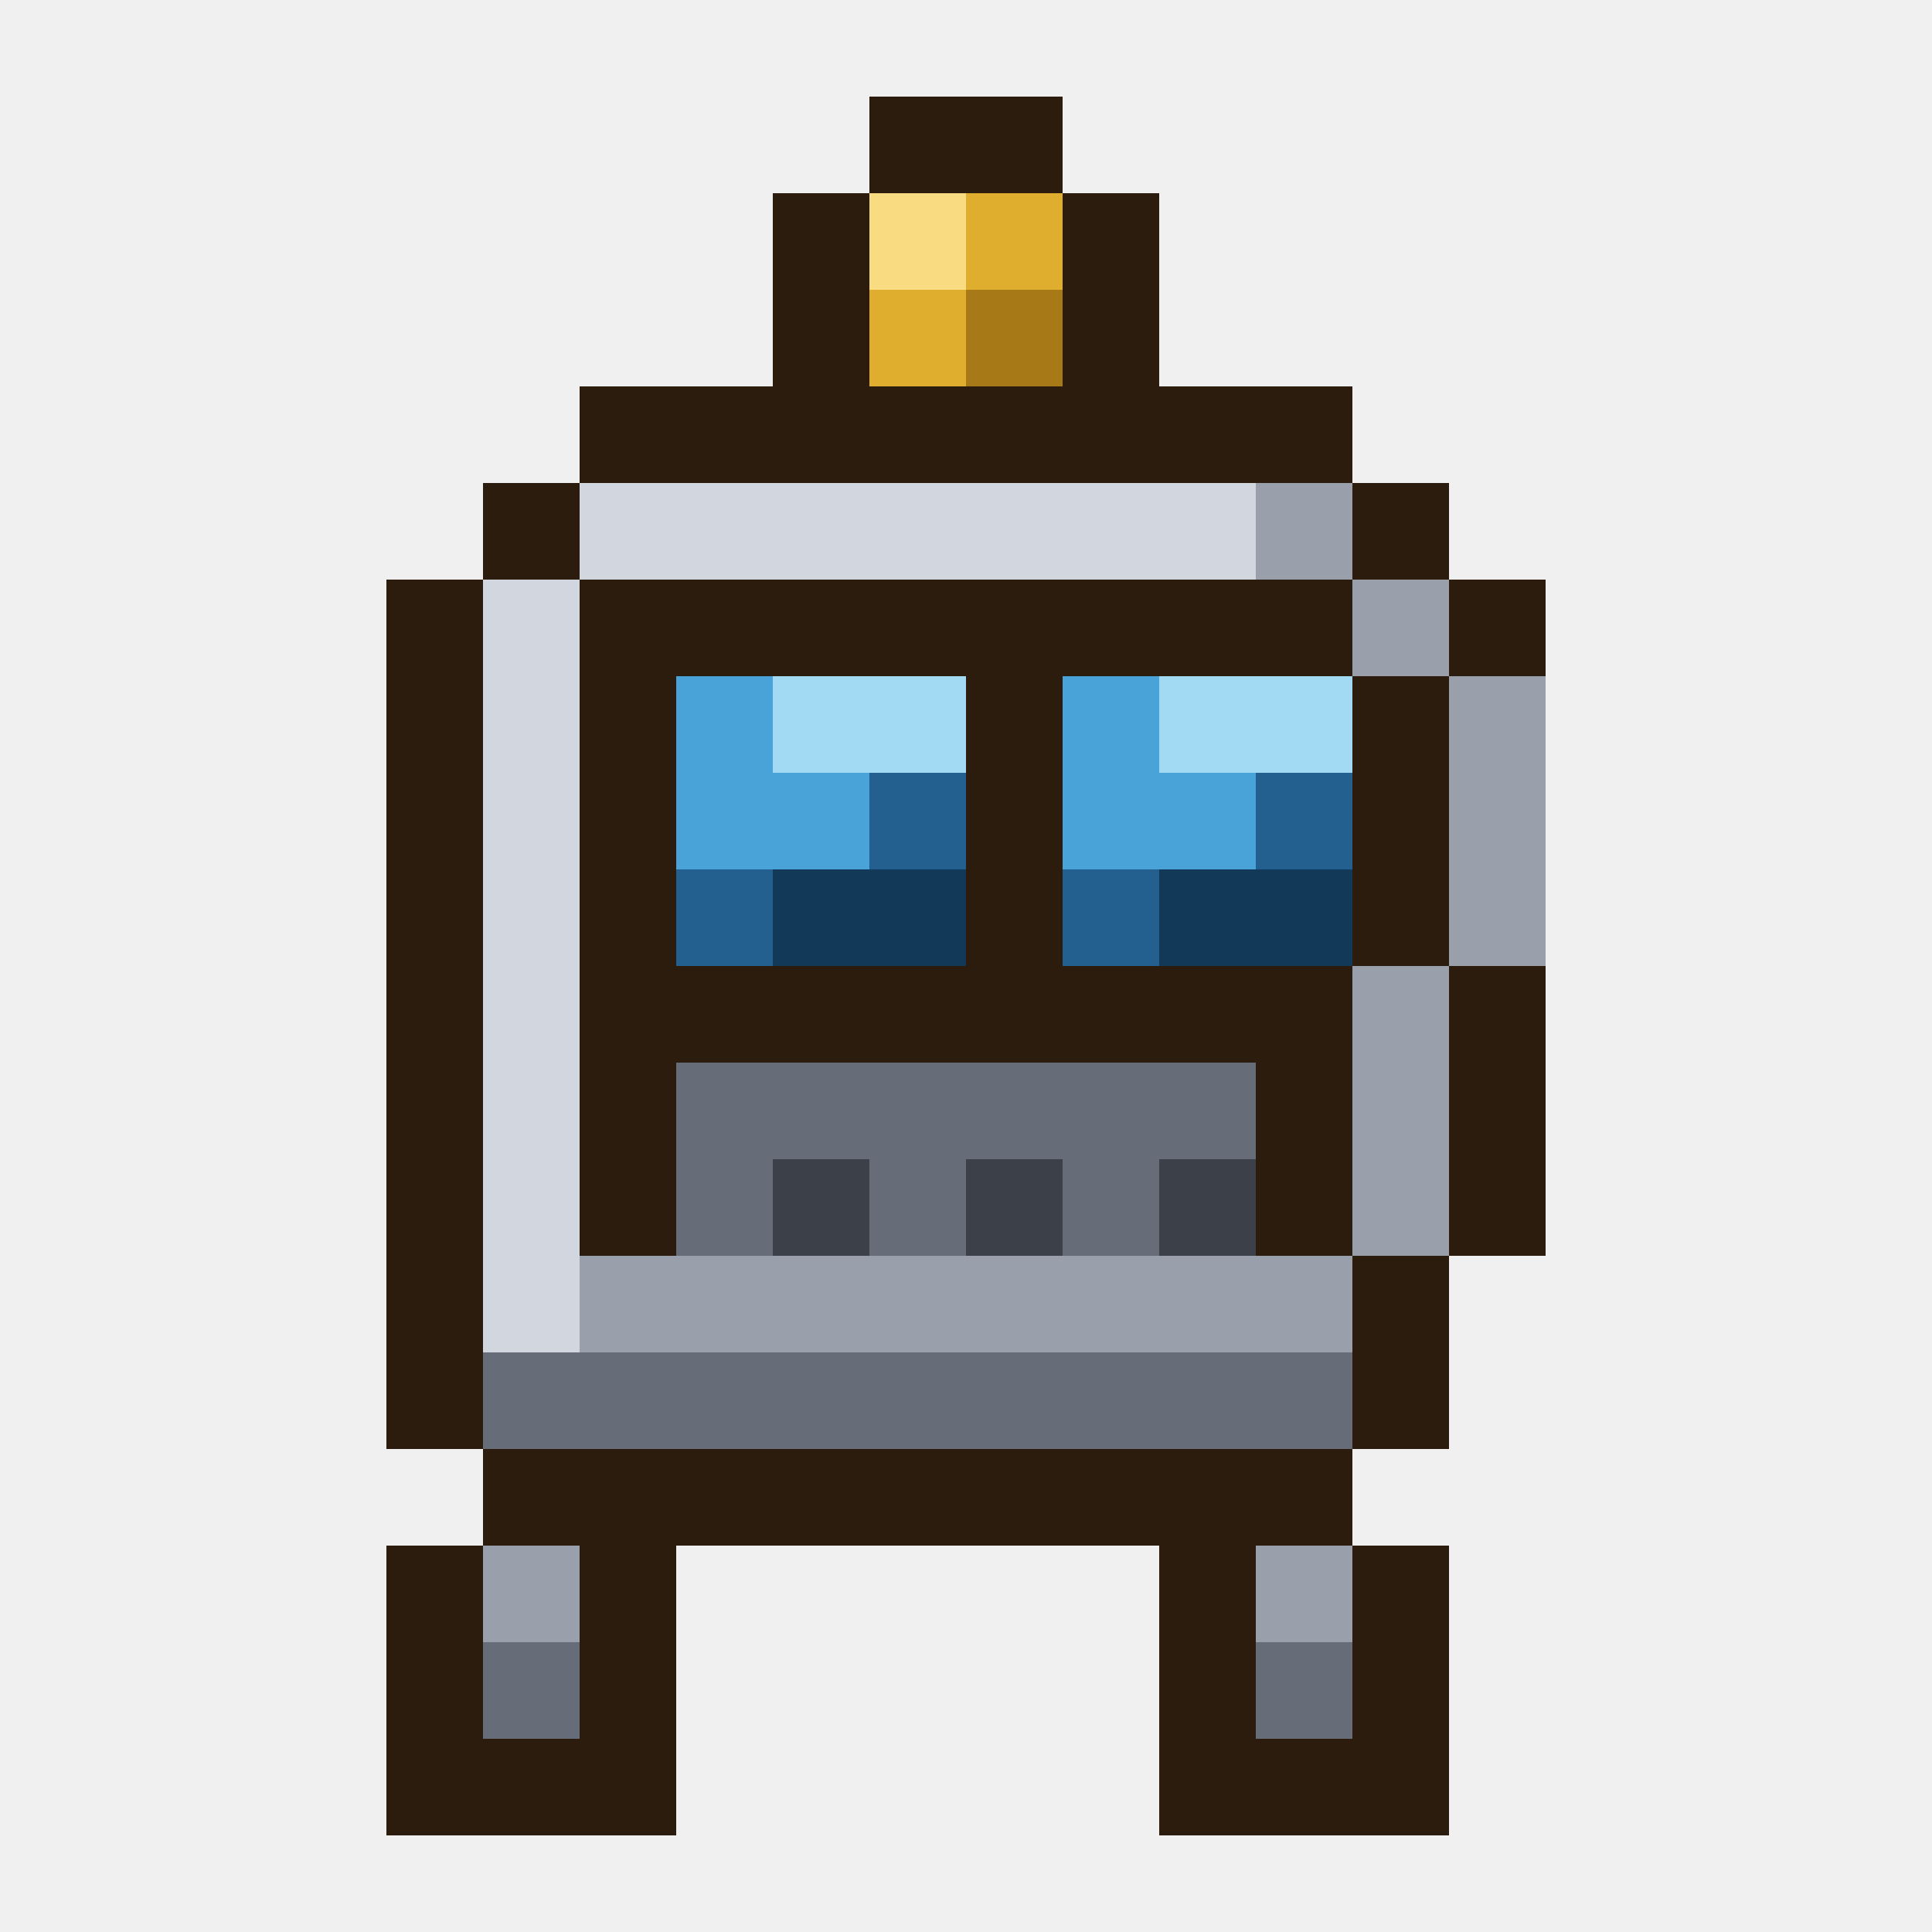
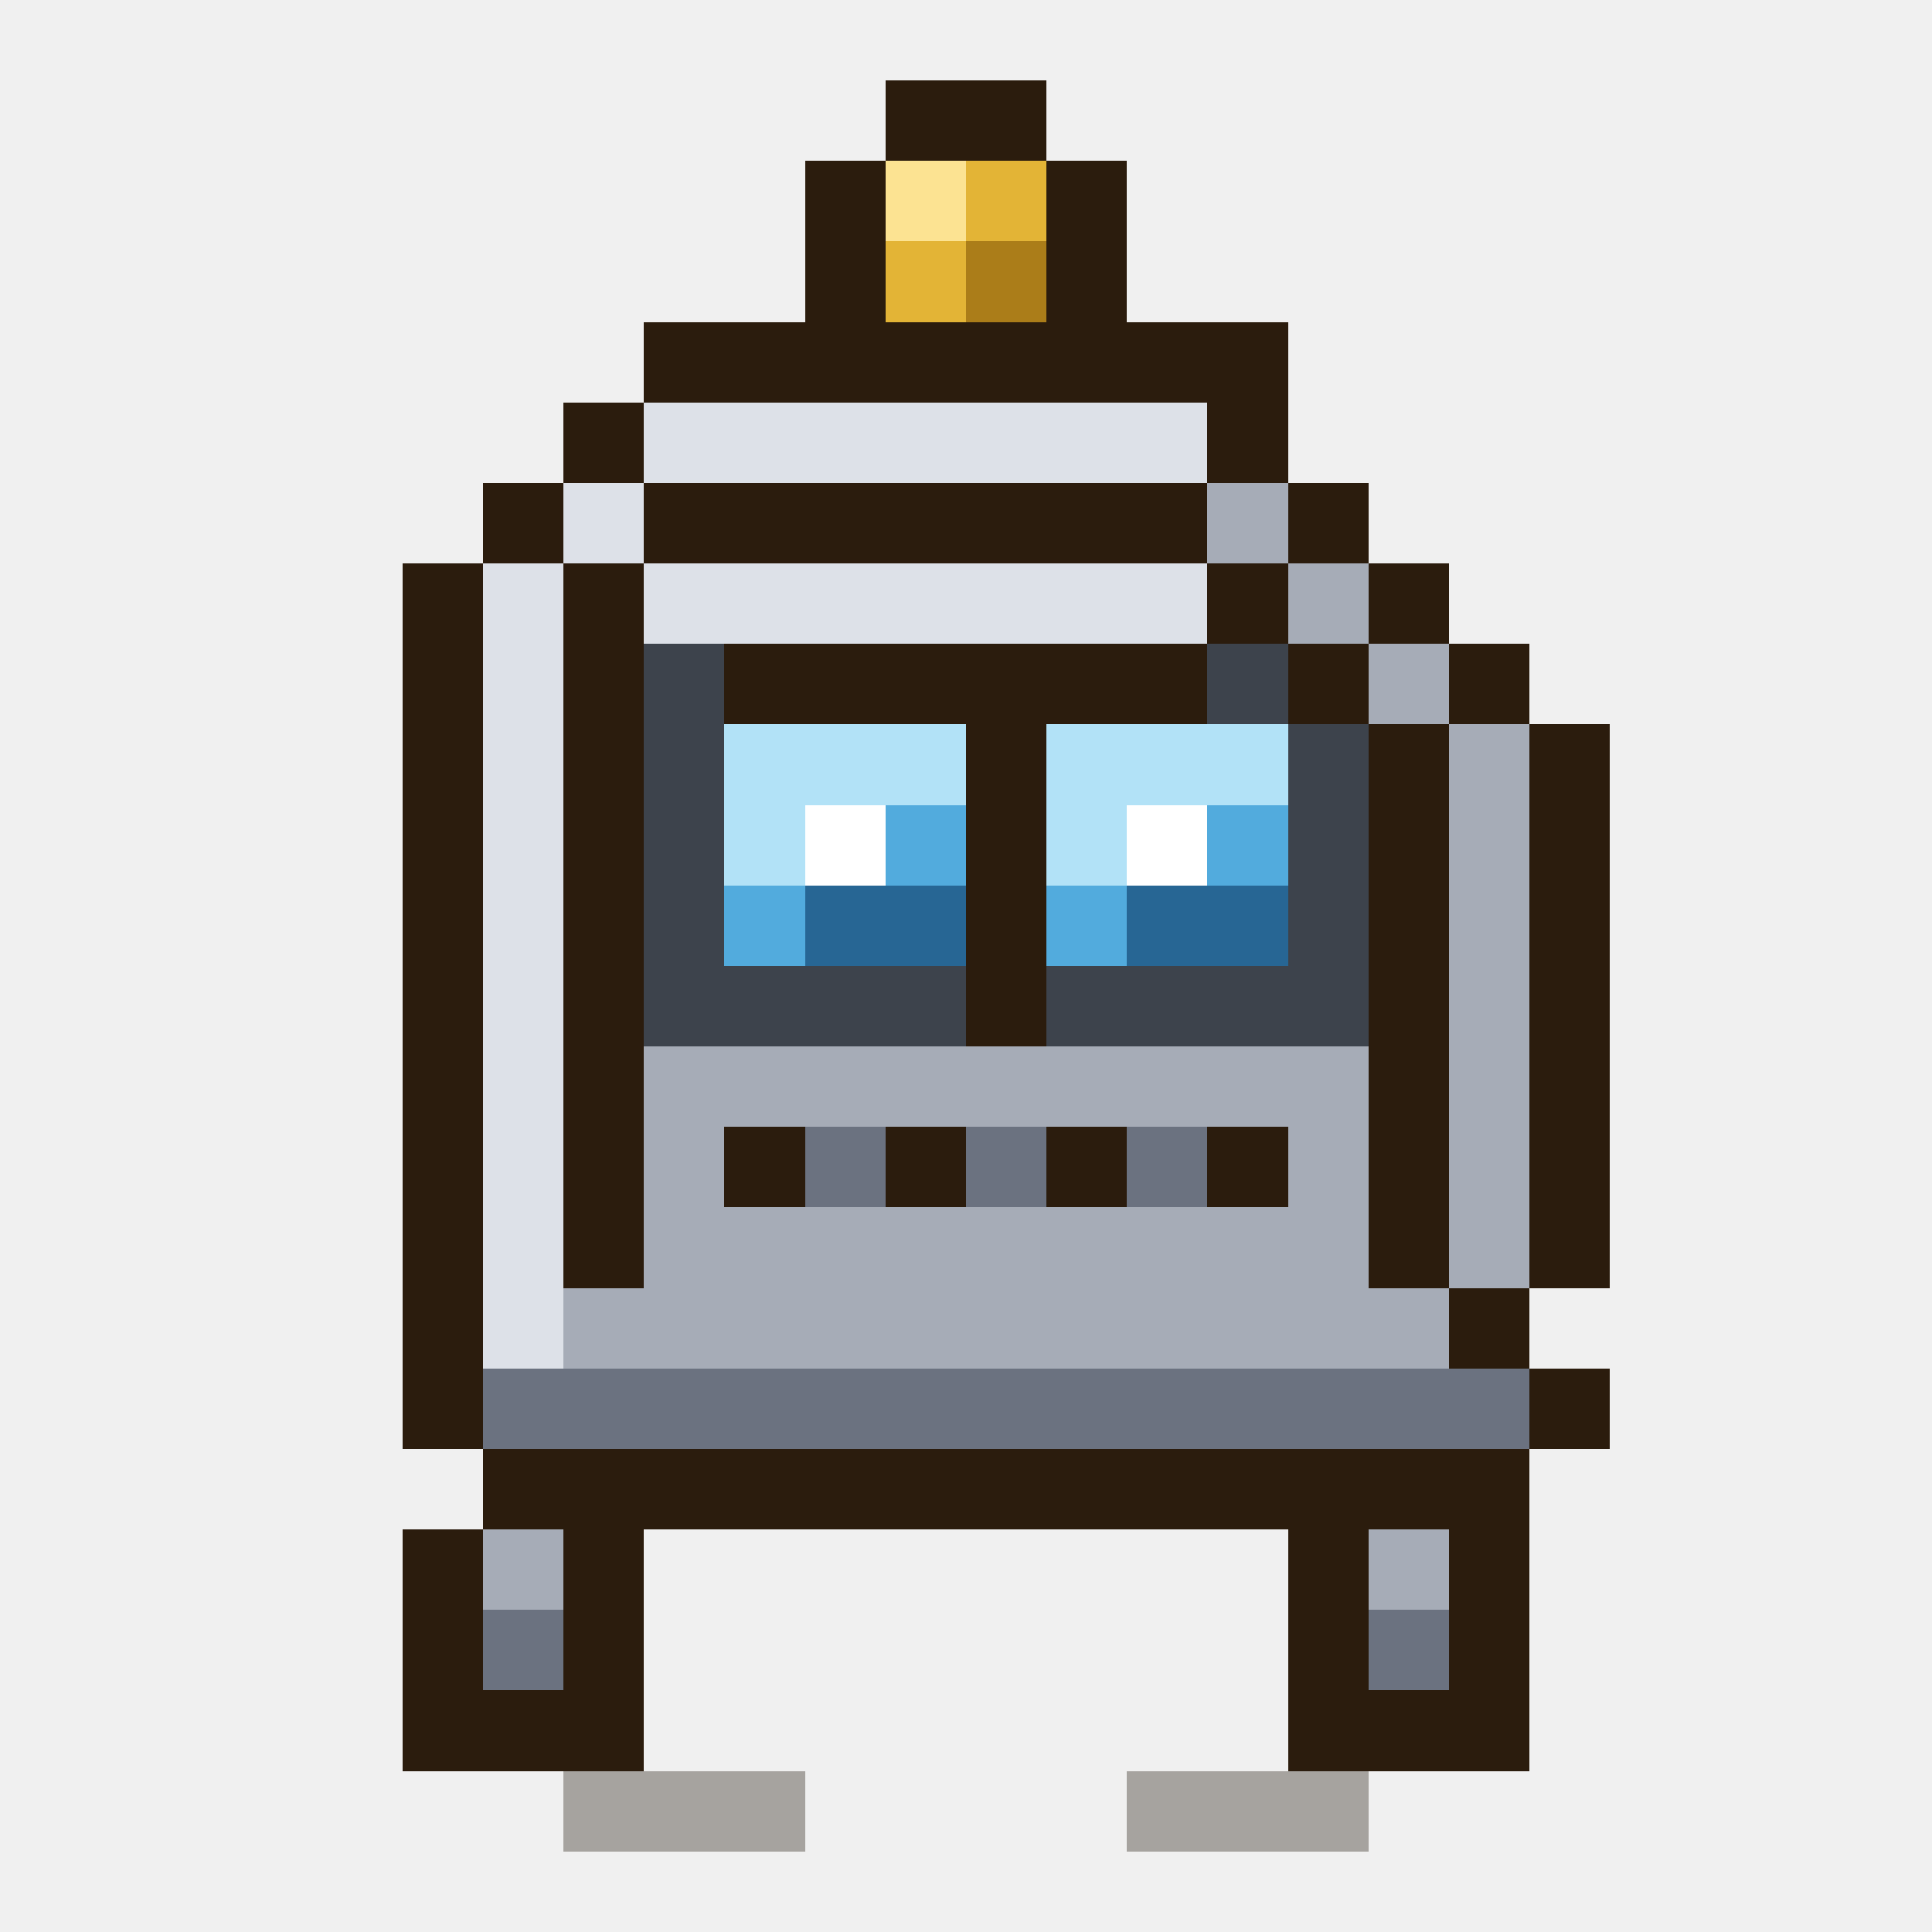
- <svg xmlns="http://www.w3.org/2000/svg" viewBox="0 0 20 20" shape-rendering="crispEdges" role="img" aria-label="bot">
-   <rect x="9" y="1" width="2" height="1" fill="#2b1c0d" />
-   <rect x="8" y="2" width="1" height="1" fill="#2b1c0d" />
-   <rect x="9" y="2" width="1" height="1" fill="#f9dc82" />
-   <rect x="10" y="2" width="1" height="1" fill="#dfae2e" />
-   <rect x="11" y="2" width="1" height="1" fill="#2b1c0d" />
-   <rect x="8" y="3" width="1" height="1" fill="#2b1c0d" />
-   <rect x="9" y="3" width="1" height="1" fill="#dfae2e" />
-   <rect x="10" y="3" width="1" height="1" fill="#a87a17" />
-   <rect x="11" y="3" width="1" height="1" fill="#2b1c0d" />
-   <rect x="6" y="4" width="8" height="1" fill="#2b1c0d" />
-   <rect x="5" y="5" width="1" height="1" fill="#2b1c0d" />
-   <rect x="6" y="5" width="7" height="1" fill="#d2d6de" />
-   <rect x="13" y="5" width="1" height="1" fill="#9aa0ab" />
-   <rect x="14" y="5" width="1" height="1" fill="#2b1c0d" />
-   <rect x="4" y="6" width="1" height="1" fill="#2b1c0d" />
-   <rect x="5" y="6" width="1" height="1" fill="#d2d6de" />
-   <rect x="6" y="6" width="8" height="1" fill="#2b1c0d" />
-   <rect x="14" y="6" width="1" height="1" fill="#9aa0ab" />
-   <rect x="15" y="6" width="1" height="1" fill="#2b1c0d" />
-   <rect x="4" y="7" width="1" height="1" fill="#2b1c0d" />
-   <rect x="5" y="7" width="1" height="1" fill="#d2d6de" />
-   <rect x="6" y="7" width="1" height="1" fill="#2b1c0d" />
-   <rect x="7" y="7" width="1" height="1" fill="#4aa3d8" />
-   <rect x="8" y="7" width="2" height="1" fill="#a3daf3" />
-   <rect x="10" y="7" width="1" height="1" fill="#2b1c0d" />
-   <rect x="11" y="7" width="1" height="1" fill="#4aa3d8" />
-   <rect x="12" y="7" width="2" height="1" fill="#a3daf3" />
-   <rect x="14" y="7" width="1" height="1" fill="#2b1c0d" />
-   <rect x="15" y="7" width="1" height="1" fill="#9aa0ab" />
-   <rect x="4" y="8" width="1" height="1" fill="#2b1c0d" />
-   <rect x="5" y="8" width="1" height="1" fill="#d2d6de" />
-   <rect x="6" y="8" width="1" height="1" fill="#2b1c0d" />
-   <rect x="7" y="8" width="2" height="1" fill="#4aa3d8" />
-   <rect x="9" y="8" width="1" height="1" fill="#24608f" />
-   <rect x="10" y="8" width="1" height="1" fill="#2b1c0d" />
-   <rect x="11" y="8" width="2" height="1" fill="#4aa3d8" />
-   <rect x="13" y="8" width="1" height="1" fill="#24608f" />
-   <rect x="14" y="8" width="1" height="1" fill="#2b1c0d" />
-   <rect x="15" y="8" width="1" height="1" fill="#9aa0ab" />
-   <rect x="4" y="9" width="1" height="1" fill="#2b1c0d" />
-   <rect x="5" y="9" width="1" height="1" fill="#d2d6de" />
-   <rect x="6" y="9" width="1" height="1" fill="#2b1c0d" />
-   <rect x="7" y="9" width="1" height="1" fill="#24608f" />
-   <rect x="8" y="9" width="2" height="1" fill="#123a58" />
-   <rect x="10" y="9" width="1" height="1" fill="#2b1c0d" />
-   <rect x="11" y="9" width="1" height="1" fill="#24608f" />
-   <rect x="12" y="9" width="2" height="1" fill="#123a58" />
-   <rect x="14" y="9" width="1" height="1" fill="#2b1c0d" />
-   <rect x="15" y="9" width="1" height="1" fill="#9aa0ab" />
-   <rect x="4" y="10" width="1" height="1" fill="#2b1c0d" />
-   <rect x="5" y="10" width="1" height="1" fill="#d2d6de" />
-   <rect x="6" y="10" width="8" height="1" fill="#2b1c0d" />
-   <rect x="14" y="10" width="1" height="1" fill="#9aa0ab" />
-   <rect x="15" y="10" width="1" height="1" fill="#2b1c0d" />
-   <rect x="4" y="11" width="1" height="1" fill="#2b1c0d" />
-   <rect x="5" y="11" width="1" height="1" fill="#d2d6de" />
-   <rect x="6" y="11" width="1" height="1" fill="#2b1c0d" />
-   <rect x="7" y="11" width="6" height="1" fill="#666c78" />
-   <rect x="13" y="11" width="1" height="1" fill="#2b1c0d" />
-   <rect x="14" y="11" width="1" height="1" fill="#9aa0ab" />
-   <rect x="15" y="11" width="1" height="1" fill="#2b1c0d" />
-   <rect x="4" y="12" width="1" height="1" fill="#2b1c0d" />
-   <rect x="5" y="12" width="1" height="1" fill="#d2d6de" />
-   <rect x="6" y="12" width="1" height="1" fill="#2b1c0d" />
-   <rect x="7" y="12" width="1" height="1" fill="#666c78" />
-   <rect x="8" y="12" width="1" height="1" fill="#3b4049" />
-   <rect x="9" y="12" width="1" height="1" fill="#666c78" />
-   <rect x="10" y="12" width="1" height="1" fill="#3b4049" />
-   <rect x="11" y="12" width="1" height="1" fill="#666c78" />
-   <rect x="12" y="12" width="1" height="1" fill="#3b4049" />
-   <rect x="13" y="12" width="1" height="1" fill="#2b1c0d" />
-   <rect x="14" y="12" width="1" height="1" fill="#9aa0ab" />
-   <rect x="15" y="12" width="1" height="1" fill="#2b1c0d" />
-   <rect x="4" y="13" width="1" height="1" fill="#2b1c0d" />
-   <rect x="5" y="13" width="1" height="1" fill="#d2d6de" />
-   <rect x="6" y="13" width="8" height="1" fill="#9aa0ab" />
-   <rect x="14" y="13" width="1" height="1" fill="#2b1c0d" />
-   <rect x="4" y="14" width="1" height="1" fill="#2b1c0d" />
-   <rect x="5" y="14" width="9" height="1" fill="#666c78" />
-   <rect x="14" y="14" width="1" height="1" fill="#2b1c0d" />
-   <rect x="5" y="15" width="9" height="1" fill="#2b1c0d" />
-   <rect x="4" y="16" width="1" height="1" fill="#2b1c0d" />
-   <rect x="5" y="16" width="1" height="1" fill="#9aa0ab" />
-   <rect x="6" y="16" width="1" height="1" fill="#2b1c0d" />
-   <rect x="12" y="16" width="1" height="1" fill="#2b1c0d" />
-   <rect x="13" y="16" width="1" height="1" fill="#9aa0ab" />
-   <rect x="14" y="16" width="1" height="1" fill="#2b1c0d" />
-   <rect x="4" y="17" width="1" height="1" fill="#2b1c0d" />
-   <rect x="5" y="17" width="1" height="1" fill="#666c78" />
-   <rect x="6" y="17" width="1" height="1" fill="#2b1c0d" />
-   <rect x="12" y="17" width="1" height="1" fill="#2b1c0d" />
-   <rect x="13" y="17" width="1" height="1" fill="#666c78" />
-   <rect x="14" y="17" width="1" height="1" fill="#2b1c0d" />
-   <rect x="4" y="18" width="3" height="1" fill="#2b1c0d" />
-   <rect x="12" y="18" width="3" height="1" fill="#2b1c0d" />
+ <svg xmlns="http://www.w3.org/2000/svg" viewBox="0 0 24 24" shape-rendering="crispEdges" role="img" aria-label="bot">
+   <rect x="11" y="1" width="2" height="1" fill="#2b1c0d" />
+   <rect x="10" y="2" width="1" height="1" fill="#2b1c0d" />
+   <rect x="11" y="2" width="1" height="1" fill="#fce392" />
+   <rect x="12" y="2" width="1" height="1" fill="#e3b436" />
+   <rect x="13" y="2" width="1" height="1" fill="#2b1c0d" />
+   <rect x="10" y="3" width="1" height="1" fill="#2b1c0d" />
+   <rect x="11" y="3" width="1" height="1" fill="#e3b436" />
+   <rect x="12" y="3" width="1" height="1" fill="#ab7d19" />
+   <rect x="13" y="3" width="1" height="1" fill="#2b1c0d" />
+   <rect x="8" y="4" width="8" height="1" fill="#2b1c0d" />
+   <rect x="7" y="5" width="1" height="1" fill="#2b1c0d" />
+   <rect x="8" y="5" width="7" height="1" fill="#dde1e8" />
+   <rect x="15" y="5" width="1" height="1" fill="#2b1c0d" />
+   <rect x="6" y="6" width="1" height="1" fill="#2b1c0d" />
+   <rect x="7" y="6" width="1" height="1" fill="#dde1e8" />
+   <rect x="8" y="6" width="7" height="1" fill="#2b1c0d" />
+   <rect x="15" y="6" width="1" height="1" fill="#a6acb7" />
+   <rect x="16" y="6" width="1" height="1" fill="#2b1c0d" />
+   <rect x="5" y="7" width="1" height="1" fill="#2b1c0d" />
+   <rect x="6" y="7" width="1" height="1" fill="#dde1e8" />
+   <rect x="7" y="7" width="1" height="1" fill="#2b1c0d" />
+   <rect x="8" y="7" width="7" height="1" fill="#dde1e8" />
+   <rect x="15" y="7" width="1" height="1" fill="#2b1c0d" />
+   <rect x="16" y="7" width="1" height="1" fill="#a6acb7" />
+   <rect x="17" y="7" width="1" height="1" fill="#2b1c0d" />
+   <rect x="5" y="8" width="1" height="1" fill="#2b1c0d" />
+   <rect x="6" y="8" width="1" height="1" fill="#dde1e8" />
+   <rect x="7" y="8" width="1" height="1" fill="#2b1c0d" />
+   <rect x="8" y="8" width="1" height="1" fill="#3d434c" />
+   <rect x="9" y="8" width="6" height="1" fill="#2b1c0d" />
+   <rect x="15" y="8" width="1" height="1" fill="#3d434c" />
+   <rect x="16" y="8" width="1" height="1" fill="#2b1c0d" />
+   <rect x="17" y="8" width="1" height="1" fill="#a6acb7" />
+   <rect x="18" y="8" width="1" height="1" fill="#2b1c0d" />
+   <rect x="5" y="9" width="1" height="1" fill="#2b1c0d" />
+   <rect x="6" y="9" width="1" height="1" fill="#dde1e8" />
+   <rect x="7" y="9" width="1" height="1" fill="#2b1c0d" />
+   <rect x="8" y="9" width="1" height="1" fill="#3d434c" />
+   <rect x="9" y="9" width="3" height="1" fill="#b2e2f7" />
+   <rect x="12" y="9" width="1" height="1" fill="#2b1c0d" />
+   <rect x="13" y="9" width="3" height="1" fill="#b2e2f7" />
+   <rect x="16" y="9" width="1" height="1" fill="#3d434c" />
+   <rect x="17" y="9" width="1" height="1" fill="#2b1c0d" />
+   <rect x="18" y="9" width="1" height="1" fill="#a6acb7" />
+   <rect x="19" y="9" width="1" height="1" fill="#2b1c0d" />
+   <rect x="5" y="10" width="1" height="1" fill="#2b1c0d" />
+   <rect x="6" y="10" width="1" height="1" fill="#dde1e8" />
+   <rect x="7" y="10" width="1" height="1" fill="#2b1c0d" />
+   <rect x="8" y="10" width="1" height="1" fill="#3d434c" />
+   <rect x="9" y="10" width="1" height="1" fill="#b2e2f7" />
+   <rect x="10" y="10" width="1" height="1" fill="#ffffff" />
+   <rect x="11" y="10" width="1" height="1" fill="#52abdd" />
+   <rect x="12" y="10" width="1" height="1" fill="#2b1c0d" />
+   <rect x="13" y="10" width="1" height="1" fill="#b2e2f7" />
+   <rect x="14" y="10" width="1" height="1" fill="#ffffff" />
+   <rect x="15" y="10" width="1" height="1" fill="#52abdd" />
+   <rect x="16" y="10" width="1" height="1" fill="#3d434c" />
+   <rect x="17" y="10" width="1" height="1" fill="#2b1c0d" />
+   <rect x="18" y="10" width="1" height="1" fill="#a6acb7" />
+   <rect x="19" y="10" width="1" height="1" fill="#2b1c0d" />
+   <rect x="5" y="11" width="1" height="1" fill="#2b1c0d" />
+   <rect x="6" y="11" width="1" height="1" fill="#dde1e8" />
+   <rect x="7" y="11" width="1" height="1" fill="#2b1c0d" />
+   <rect x="8" y="11" width="1" height="1" fill="#3d434c" />
+   <rect x="9" y="11" width="1" height="1" fill="#52abdd" />
+   <rect x="10" y="11" width="2" height="1" fill="#276694" />
+   <rect x="12" y="11" width="1" height="1" fill="#2b1c0d" />
+   <rect x="13" y="11" width="1" height="1" fill="#52abdd" />
+   <rect x="14" y="11" width="2" height="1" fill="#276694" />
+   <rect x="16" y="11" width="1" height="1" fill="#3d434c" />
+   <rect x="17" y="11" width="1" height="1" fill="#2b1c0d" />
+   <rect x="18" y="11" width="1" height="1" fill="#a6acb7" />
+   <rect x="19" y="11" width="1" height="1" fill="#2b1c0d" />
+   <rect x="5" y="12" width="1" height="1" fill="#2b1c0d" />
+   <rect x="6" y="12" width="1" height="1" fill="#dde1e8" />
+   <rect x="7" y="12" width="1" height="1" fill="#2b1c0d" />
+   <rect x="8" y="12" width="4" height="1" fill="#3d434c" />
+   <rect x="12" y="12" width="1" height="1" fill="#2b1c0d" />
+   <rect x="13" y="12" width="4" height="1" fill="#3d434c" />
+   <rect x="17" y="12" width="1" height="1" fill="#2b1c0d" />
+   <rect x="18" y="12" width="1" height="1" fill="#a6acb7" />
+   <rect x="19" y="12" width="1" height="1" fill="#2b1c0d" />
+   <rect x="5" y="13" width="1" height="1" fill="#2b1c0d" />
+   <rect x="6" y="13" width="1" height="1" fill="#dde1e8" />
+   <rect x="7" y="13" width="1" height="1" fill="#2b1c0d" />
+   <rect x="8" y="13" width="9" height="1" fill="#a6acb7" />
+   <rect x="17" y="13" width="1" height="1" fill="#2b1c0d" />
+   <rect x="18" y="13" width="1" height="1" fill="#a6acb7" />
+   <rect x="19" y="13" width="1" height="1" fill="#2b1c0d" />
+   <rect x="5" y="14" width="1" height="1" fill="#2b1c0d" />
+   <rect x="6" y="14" width="1" height="1" fill="#dde1e8" />
+   <rect x="7" y="14" width="1" height="1" fill="#2b1c0d" />
+   <rect x="8" y="14" width="1" height="1" fill="#a6acb7" />
+   <rect x="9" y="14" width="1" height="1" fill="#2b1c0d" />
+   <rect x="10" y="14" width="1" height="1" fill="#6b7280" />
+   <rect x="11" y="14" width="1" height="1" fill="#2b1c0d" />
+   <rect x="12" y="14" width="1" height="1" fill="#6b7280" />
+   <rect x="13" y="14" width="1" height="1" fill="#2b1c0d" />
+   <rect x="14" y="14" width="1" height="1" fill="#6b7280" />
+   <rect x="15" y="14" width="1" height="1" fill="#2b1c0d" />
+   <rect x="16" y="14" width="1" height="1" fill="#a6acb7" />
+   <rect x="17" y="14" width="1" height="1" fill="#2b1c0d" />
+   <rect x="18" y="14" width="1" height="1" fill="#a6acb7" />
+   <rect x="19" y="14" width="1" height="1" fill="#2b1c0d" />
+   <rect x="5" y="15" width="1" height="1" fill="#2b1c0d" />
+   <rect x="6" y="15" width="1" height="1" fill="#dde1e8" />
+   <rect x="7" y="15" width="1" height="1" fill="#2b1c0d" />
+   <rect x="8" y="15" width="9" height="1" fill="#a6acb7" />
+   <rect x="17" y="15" width="1" height="1" fill="#2b1c0d" />
+   <rect x="18" y="15" width="1" height="1" fill="#a6acb7" />
+   <rect x="19" y="15" width="1" height="1" fill="#2b1c0d" />
+   <rect x="5" y="16" width="1" height="1" fill="#2b1c0d" />
+   <rect x="6" y="16" width="1" height="1" fill="#dde1e8" />
+   <rect x="7" y="16" width="11" height="1" fill="#a6acb7" />
+   <rect x="18" y="16" width="1" height="1" fill="#2b1c0d" />
+   <rect x="5" y="17" width="1" height="1" fill="#2b1c0d" />
+   <rect x="6" y="17" width="13" height="1" fill="#6b7280" />
+   <rect x="19" y="17" width="1" height="1" fill="#2b1c0d" />
+   <rect x="6" y="18" width="13" height="1" fill="#2b1c0d" />
+   <rect x="5" y="19" width="1" height="1" fill="#2b1c0d" />
+   <rect x="6" y="19" width="1" height="1" fill="#a6acb7" />
+   <rect x="7" y="19" width="1" height="1" fill="#2b1c0d" />
+   <rect x="16" y="19" width="1" height="1" fill="#2b1c0d" />
+   <rect x="17" y="19" width="1" height="1" fill="#a6acb7" />
+   <rect x="18" y="19" width="1" height="1" fill="#2b1c0d" />
+   <rect x="5" y="20" width="1" height="1" fill="#2b1c0d" />
+   <rect x="6" y="20" width="1" height="1" fill="#6b7280" />
+   <rect x="7" y="20" width="1" height="1" fill="#2b1c0d" />
+   <rect x="16" y="20" width="1" height="1" fill="#2b1c0d" />
+   <rect x="17" y="20" width="1" height="1" fill="#6b7280" />
+   <rect x="18" y="20" width="1" height="1" fill="#2b1c0d" />
+   <rect x="5" y="21" width="3" height="1" fill="#2b1c0d" />
+   <rect x="16" y="21" width="3" height="1" fill="#2b1c0d" />
+   <rect x="7" y="22" width="3" height="1" fill="#1d1409" opacity=".35" />
+   <rect x="14" y="22" width="3" height="1" fill="#1d1409" opacity=".35" />
</svg>
